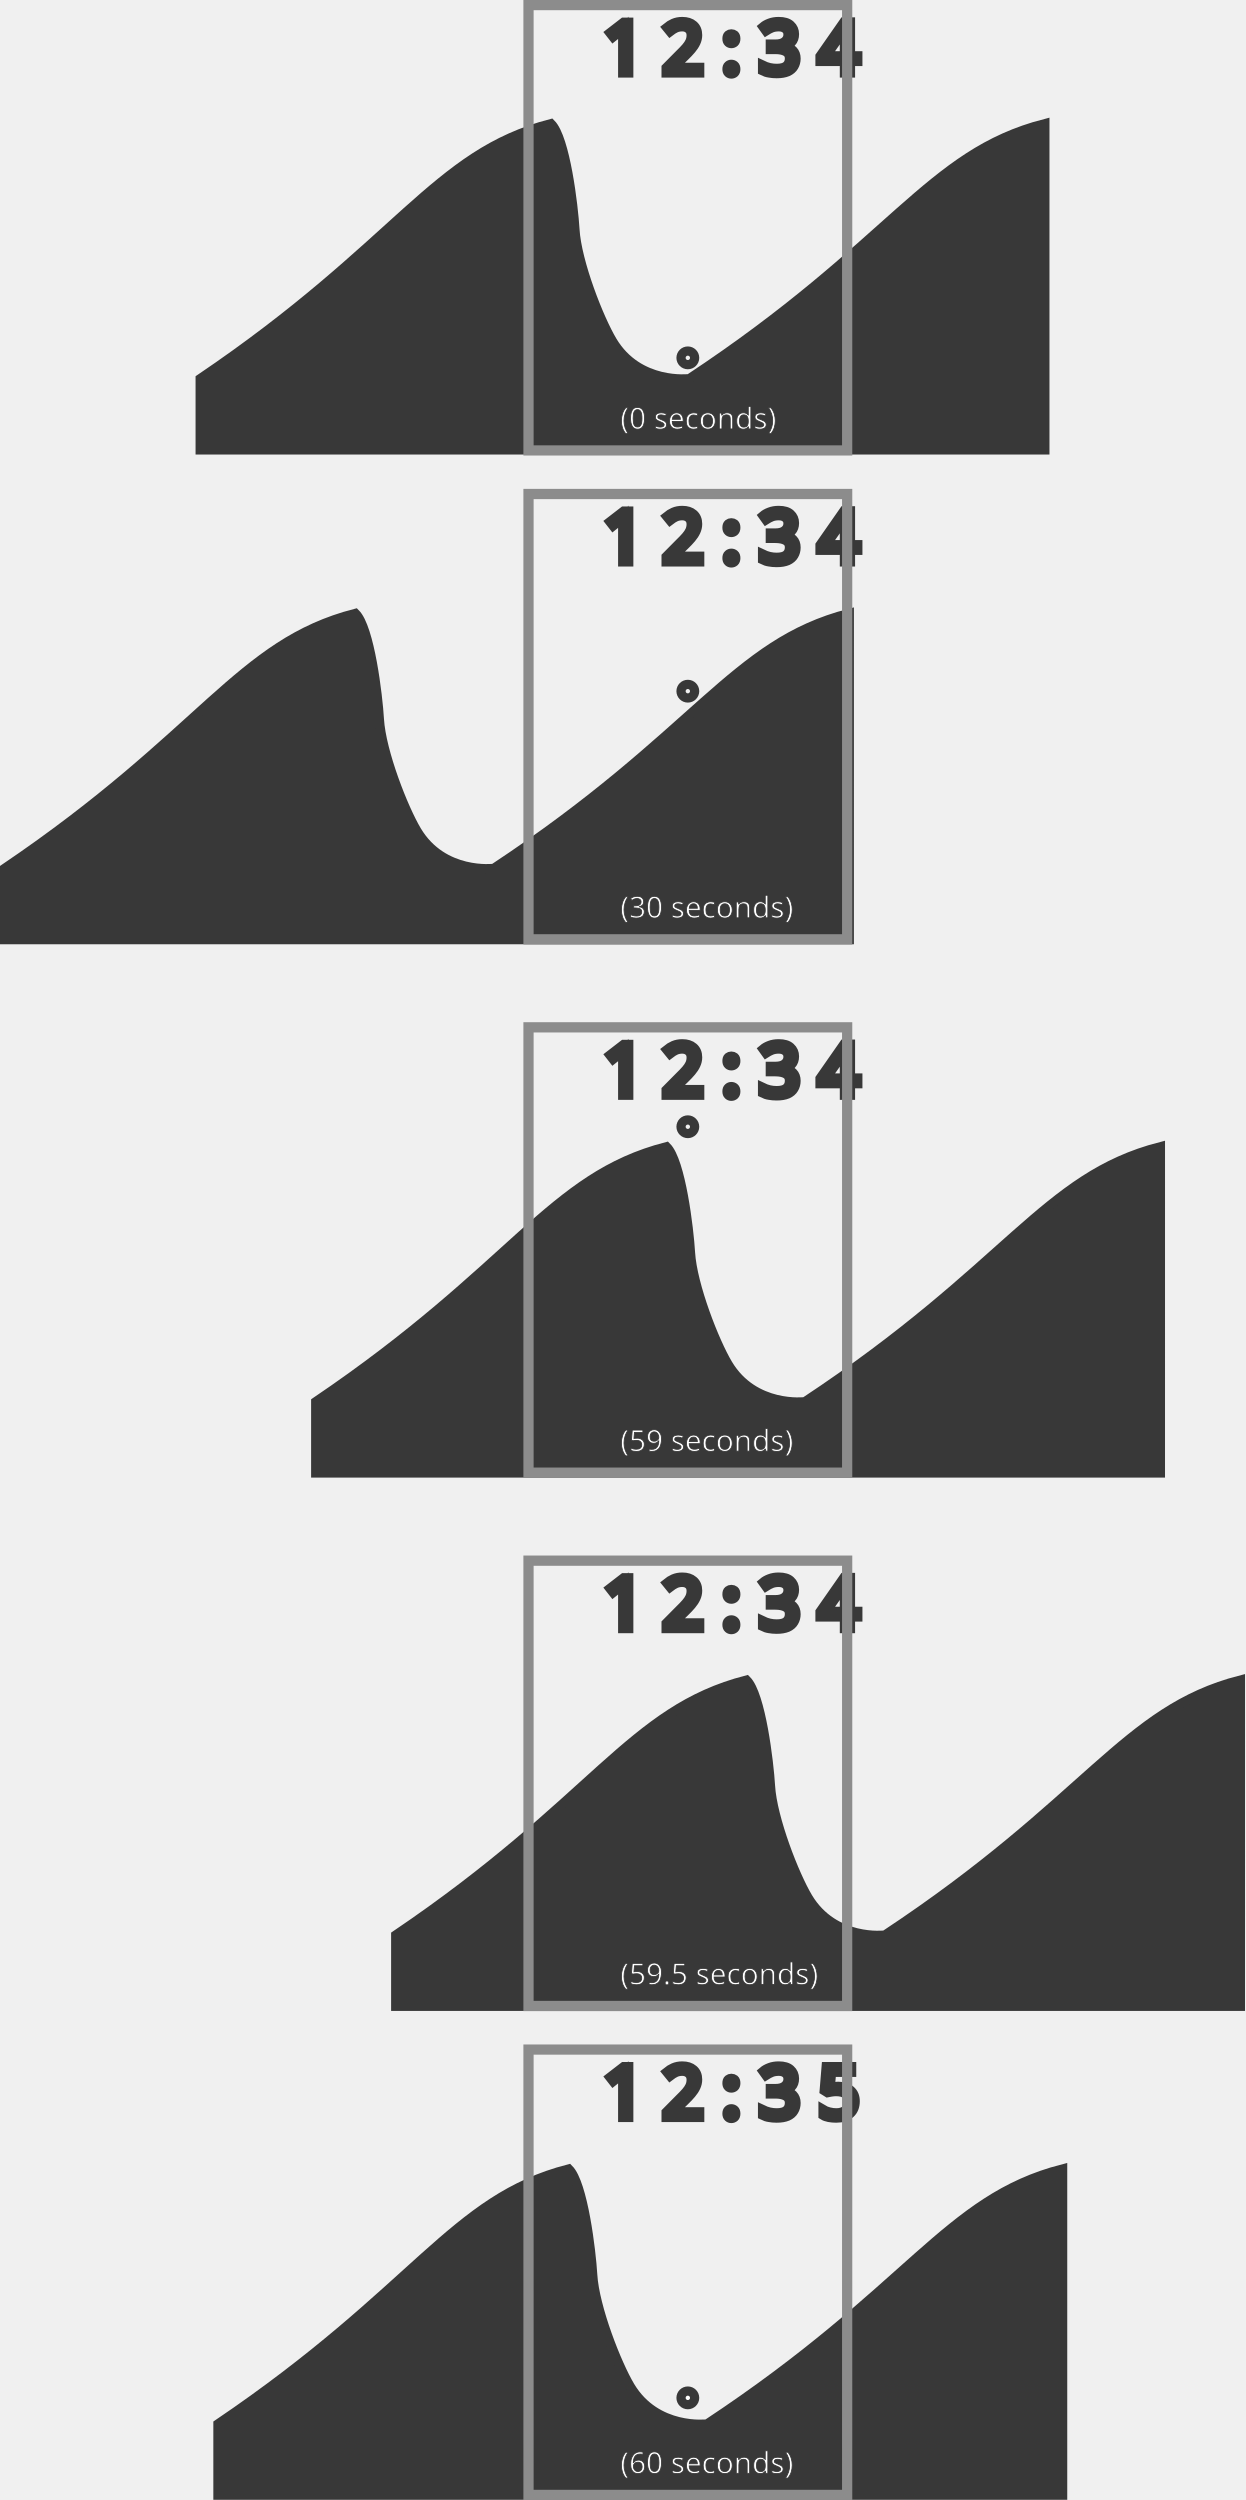
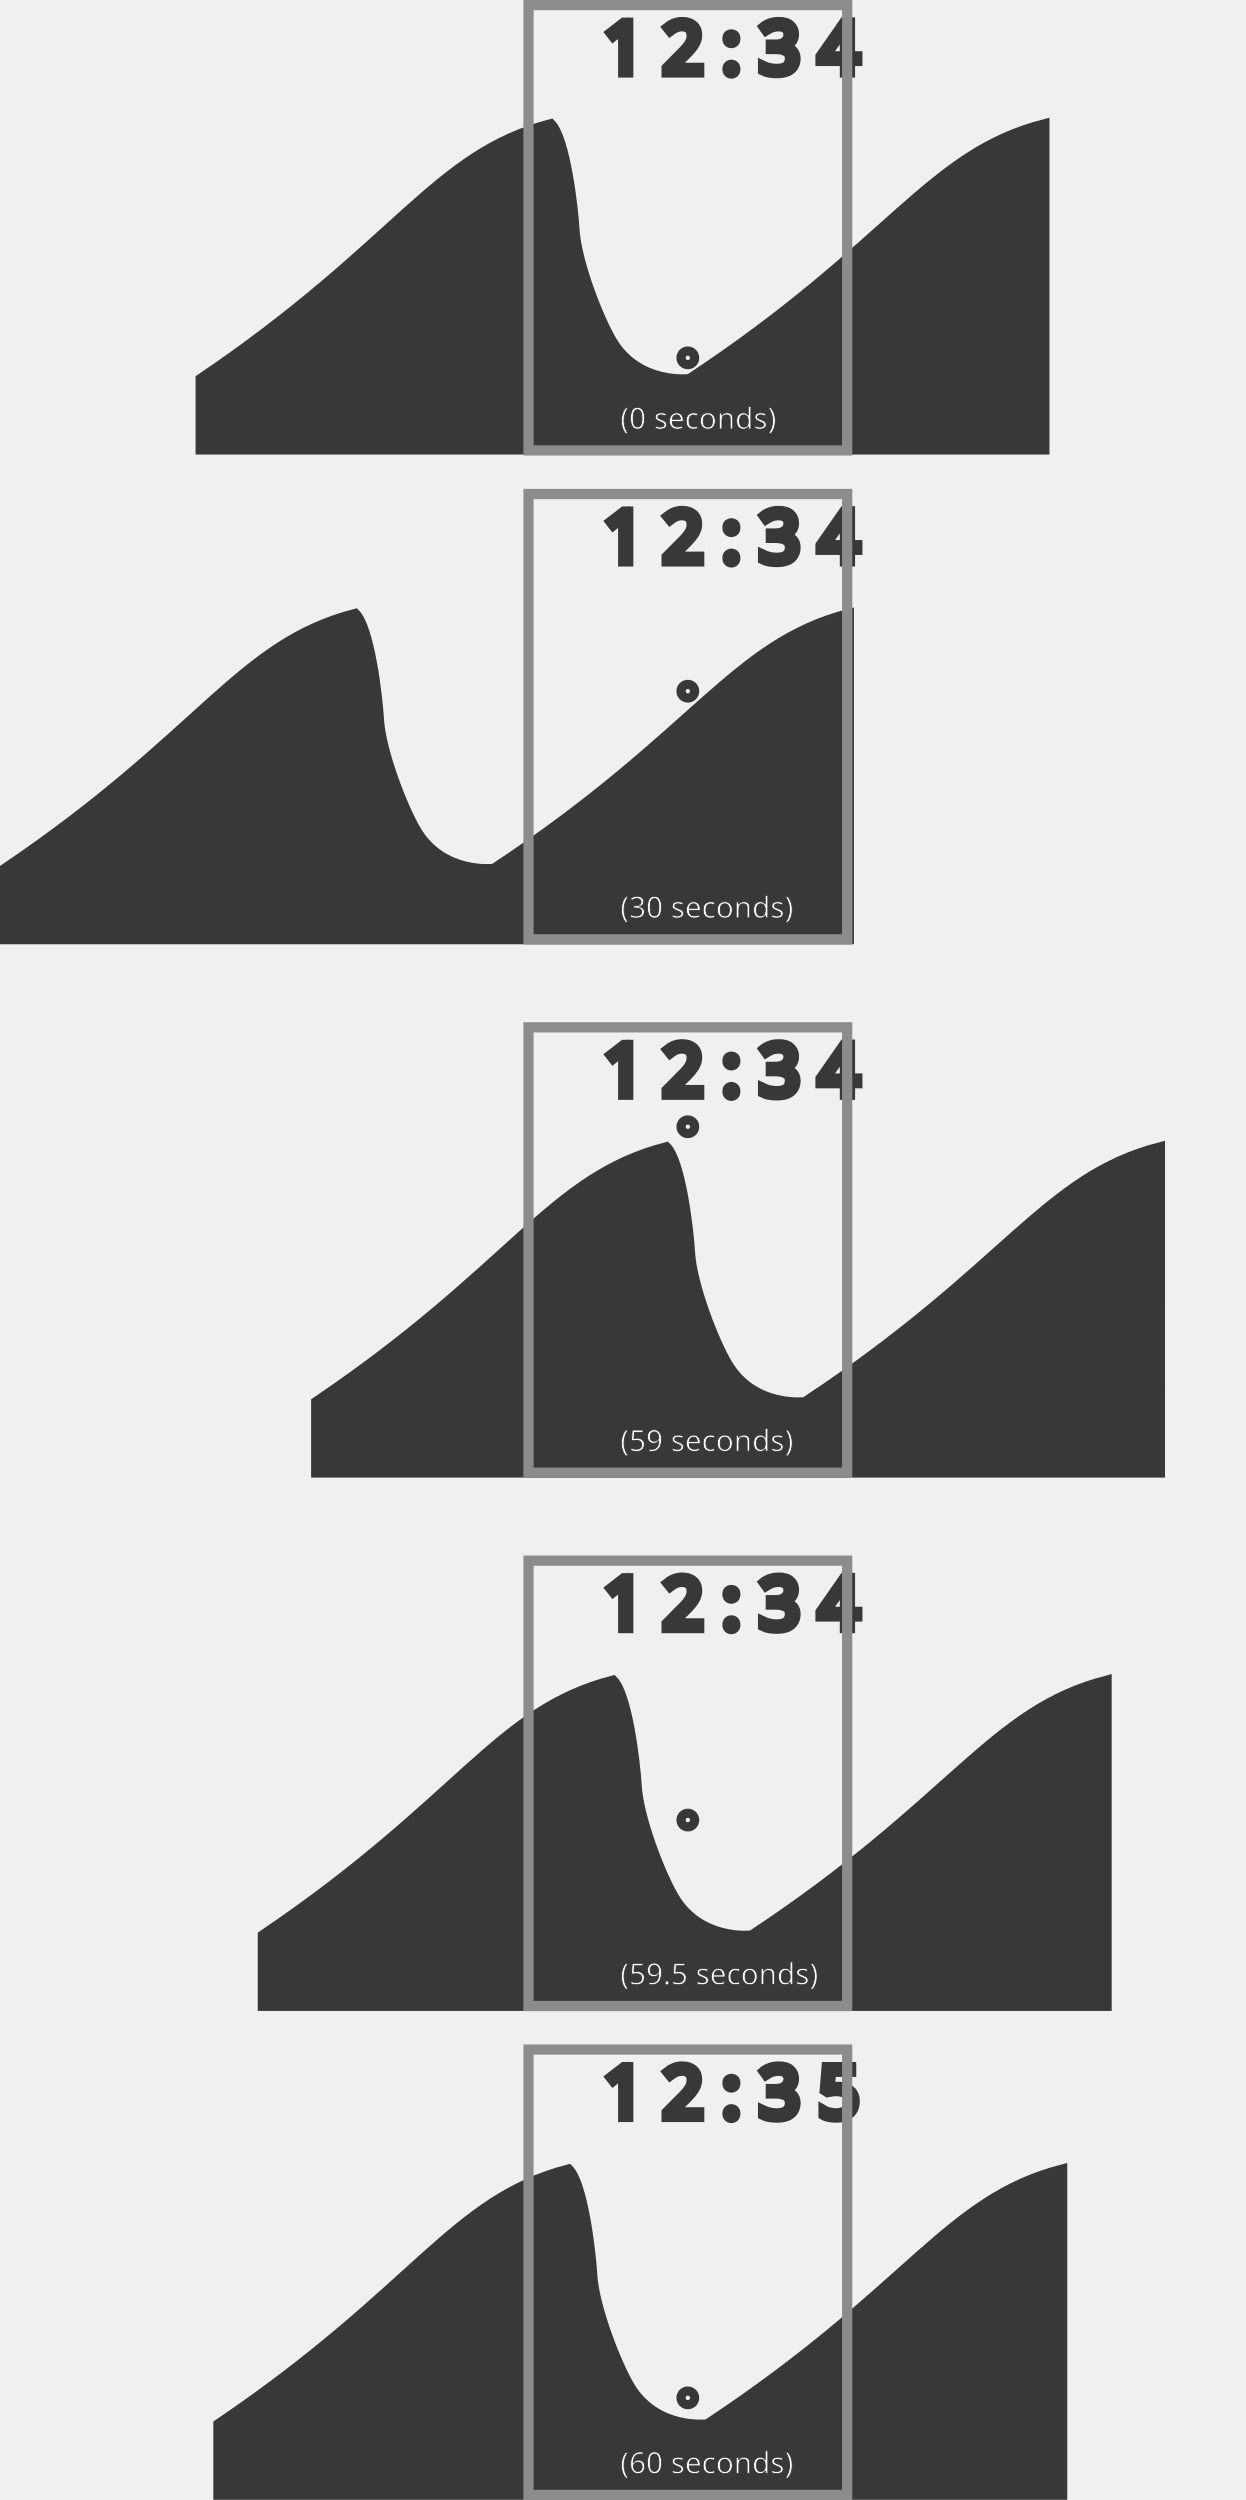
<svg xmlns="http://www.w3.org/2000/svg" width="148.236mm" height="297.656mm" viewBox="0 0 148.236 297.656" version="1.1" id="svg1">
  <defs id="defs1" />
  <g id="layer1" transform="translate(16.04288,-1.697277)">
    <text xml:space="preserve" style="font-size:8.467px;font-family:Carlito;-inkscape-font-specification:Carlito;text-align:start;writing-mode:lr-tb;direction:ltr;text-anchor:start;fill:#383838;stroke:#383838;stroke-width:1.1;stroke-linecap:round" x="55.818" y="10.387" id="text1">
      <tspan id="tspan1" style="stroke-width:1.1" x="55.818" y="10.387">1 2 : 3 4</tspan>
    </text>
    <circle style="fill:none;stroke:#383838;stroke-width:1.1;stroke-linecap:round" id="path7" cx="65.852" cy="44.304" r="0.809" />
    <path id="path8" style="fill:#383838;fill-opacity:1;stroke:#383838;stroke-width:1.116;stroke-linecap:round" d="m 108.351,16.425 c -13.899,3.579 -18.077,14.339 -42.315,30.362 0,0 -6.038,0.766 -9.176,-4.491 C 55.295,39.673 52.63,32.926 52.4,29.009 52.234,26.197 51.274,18.133 49.555,16.425 35.657,20.005 31.478,30.764 7.799,46.788 v 8.467 H 58.075 108.351 Z" />
    <circle style="fill:none;stroke:#383838;stroke-width:1.1;stroke-linecap:round" id="circle9" cx="65.852" cy="83.992" r="0.809" />
    <circle style="fill:none;stroke:#383838;stroke-width:1.1;stroke-linecap:round" id="circle11" cx="65.852" cy="135.85" r="0.809" />
    <circle style="fill:none;stroke:#383838;stroke-width:1.1;stroke-linecap:round" id="circle13" cx="65.852" cy="218.4" r="0.809" />
    <text xml:space="preserve" style="font-size:8.467px;font-family:Carlito;-inkscape-font-specification:Carlito;text-align:start;writing-mode:lr-tb;direction:ltr;text-anchor:start;fill:#383838;stroke:#383838;stroke-width:1.1;stroke-linecap:round" x="55.818" y="68.596" id="text17">
      <tspan id="tspan17" style="stroke-width:1.1" x="55.818" y="68.596">1 2 : 3 4</tspan>
    </text>
    <text xml:space="preserve" style="font-size:8.467px;font-family:Carlito;-inkscape-font-specification:Carlito;text-align:start;writing-mode:lr-tb;direction:ltr;text-anchor:start;fill:#383838;stroke:#383838;stroke-width:1.1;stroke-linecap:round" x="55.818" y="132.096" id="text18">
      <tspan id="tspan18" style="stroke-width:1.1" x="55.818" y="132.096">1 2 : 3 4</tspan>
    </text>
    <text xml:space="preserve" style="font-size:8.467px;font-family:Carlito;-inkscape-font-specification:Carlito;text-align:start;writing-mode:lr-tb;direction:ltr;text-anchor:start;fill:#383838;stroke:#383838;stroke-width:1.1;stroke-linecap:round" x="55.818" y="195.596" id="text19">
      <tspan id="tspan19" style="stroke-width:1.1" x="55.818" y="195.596">1 2 : 3 4</tspan>
    </text>
    <text xml:space="preserve" style="font-size:8.467px;font-family:Carlito;-inkscape-font-specification:Carlito;text-align:start;writing-mode:lr-tb;direction:ltr;text-anchor:start;fill:#383838;stroke:#383838;stroke-width:1.1;stroke-linecap:round" x="55.818" y="253.804" id="text20">
      <tspan id="tspan20" style="stroke-width:1.1" x="55.818" y="253.804">1 2 : 3 5</tspan>
    </text>
    <path id="path20" style="fill:#383838;fill-opacity:1;stroke:#383838;stroke-width:1.116;stroke-linecap:round" d="m 85.068,74.734 c -13.899,3.579 -18.077,14.339 -42.315,30.362 0,0 -6.038,0.766 -9.176,-4.491 C 32.012,97.982 29.347,91.235 29.116,87.318 28.951,84.506 27.991,76.442 26.272,74.734 12.373,78.313 8.195,89.073 -15.485,105.096 v 8.467 h 50.276 50.276 z" />
    <rect style="fill:none;stroke:#8c8c8c;stroke-width:1.218;stroke-linecap:round;stroke-opacity:1" id="rect6" width="37.94" height="53.022" x="-84.822" y="2.306" transform="scale(-1,1)" />
    <path id="path21" style="fill:#383838;fill-opacity:1;stroke:#383838;stroke-width:1.116;stroke-linecap:round" d="m 122.109,138.234 c -13.899,3.579 -18.077,14.339 -42.315,30.362 0,0 -6.038,0.766 -9.176,-4.491 -1.566,-2.623 -4.23,-9.37 -4.461,-13.287 -0.165,-2.812 -1.126,-10.876 -2.844,-12.584 -13.899,3.579 -18.077,14.339 -41.757,30.362 v 8.467 h 50.276 50.276 z" />
    <rect style="fill:none;stroke:#8c8c8c;stroke-width:1.218;stroke-linecap:round;stroke-opacity:1" id="rect21" width="37.94" height="53.022" x="-84.822" y="60.515" transform="scale(-1,1)" />
    <rect style="fill:none;stroke:#8c8c8c;stroke-width:1.218;stroke-linecap:round;stroke-opacity:1" id="rect22" width="37.94" height="53.022" x="-84.822" y="124.015" transform="scale(-1,1)" />
-     <path id="path27" style="fill:#383838;fill-opacity:1;stroke:#383838;stroke-width:1.116;stroke-linecap:round" d="m 131.634,201.734 c -13.899,3.579 -18.077,14.339 -42.315,30.362 0,0 -6.038,0.766 -9.176,-4.491 -1.566,-2.623 -4.23,-9.37 -4.461,-13.287 -0.165,-2.812 -1.126,-10.876 -2.844,-12.584 -13.899,3.579 -18.077,14.339 -41.757,30.362 v 8.467 h 50.276 50.276 z" />
+     <path id="path27" style="fill:#383838;fill-opacity:1;stroke:#383838;stroke-width:1.116;stroke-linecap:round" d="m 115.759,201.734 c -13.899,3.579 -18.077,14.339 -42.315,30.362 0,0 -6.038,0.766 -9.176,-4.491 -1.566,-2.623 -4.23,-9.37 -4.461,-13.287 -0.165,-2.812 -1.126,-10.876 -2.844,-12.584 -13.899,3.579 -18.077,14.339 -41.757,30.362 v 8.467 h 50.276 50.276 z" />
    <path id="path28" style="fill:#383838;fill-opacity:1;stroke:#383838;stroke-width:1.116;stroke-linecap:round" d="m 110.468,259.943 c -13.899,3.579 -18.077,14.339 -42.315,30.362 0,0 -6.038,0.766 -9.176,-4.491 -1.566,-2.623 -4.23,-9.37 -4.461,-13.287 -0.165,-2.812 -1.126,-10.876 -2.844,-12.584 -13.899,3.579 -18.077,14.339 -41.757,30.362 v 8.467 H 60.192 110.468 Z" />
    <rect style="fill:none;stroke:#8c8c8c;stroke-width:1.218;stroke-linecap:round;stroke-opacity:1" id="rect24" width="37.94" height="53.022" x="-84.822" y="187.515" transform="scale(-1,1)" />
    <rect style="fill:none;stroke:#8c8c8c;stroke-width:1.218;stroke-linecap:round;stroke-opacity:1" id="rect27" width="37.94" height="53.022" x="-84.822" y="245.723" transform="scale(-1,1)" />
    <text xml:space="preserve" style="font-size:3.528px;font-family:Carlito;-inkscape-font-specification:Carlito;text-align:start;writing-mode:lr-tb;direction:ltr;text-anchor:start;fill:#ffffff;fill-opacity:1;stroke:#383838;stroke-width:0.1;stroke-linecap:round;stroke-dasharray:none" x="57.8" y="52.766" id="text8">
      <tspan id="tspan8" style="font-size:3.528px;fill:#ffffff;fill-opacity:1;stroke-width:0.1;stroke-dasharray:none" x="57.8" y="52.766">(0 seconds)</tspan>
    </text>
    <text xml:space="preserve" style="font-size:3.528px;font-family:Carlito;-inkscape-font-specification:Carlito;text-align:start;writing-mode:lr-tb;direction:ltr;text-anchor:start;fill:#ffffff;fill-opacity:1;stroke:#383838;stroke-width:0.1;stroke-linecap:round;stroke-dasharray:none" x="57.8" y="110.974" id="text10">
      <tspan id="tspan10" style="font-size:3.528px;fill:#ffffff;fill-opacity:1;stroke-width:0.1;stroke-dasharray:none" x="57.8" y="110.974">(30 seconds)</tspan>
    </text>
    <text xml:space="preserve" style="font-size:3.528px;font-family:Carlito;-inkscape-font-specification:Carlito;text-align:start;writing-mode:lr-tb;direction:ltr;text-anchor:start;fill:#ffffff;fill-opacity:1;stroke:#383838;stroke-width:0.1;stroke-linecap:round;stroke-dasharray:none" x="57.8" y="174.474" id="text12">
      <tspan id="tspan12" style="font-size:3.528px;fill:#ffffff;fill-opacity:1;stroke-width:0.1;stroke-dasharray:none" x="57.8" y="174.474">(59 seconds)</tspan>
    </text>
    <text xml:space="preserve" style="font-size:3.528px;font-family:Carlito;-inkscape-font-specification:Carlito;text-align:start;writing-mode:lr-tb;direction:ltr;text-anchor:start;fill:#ffffff;fill-opacity:1;stroke:#383838;stroke-width:0.1;stroke-linecap:round;stroke-dasharray:none" x="57.8" y="237.974" id="text14">
      <tspan id="tspan14" style="font-size:3.528px;fill:#ffffff;fill-opacity:1;stroke-width:0.1;stroke-dasharray:none" x="57.8" y="237.974">(59.5 seconds)</tspan>
    </text>
    <circle style="fill:#ffffff;fill-opacity:1;stroke:#383838;stroke-width:1.1;stroke-linecap:round" id="circle15" cx="65.852" cy="287.192" r="0.809" />
    <text xml:space="preserve" style="font-size:3.528px;font-family:Carlito;-inkscape-font-specification:Carlito;text-align:start;writing-mode:lr-tb;direction:ltr;text-anchor:start;fill:#ffffff;fill-opacity:1;stroke:#383838;stroke-width:0.1;stroke-linecap:round;stroke-dasharray:none" x="57.8" y="296.183" id="text16">
      <tspan id="tspan16" style="font-size:3.528px;fill:#ffffff;fill-opacity:1;stroke-width:0.1;stroke-dasharray:none" x="57.8" y="296.183">(60 seconds)</tspan>
    </text>
  </g>
</svg>
